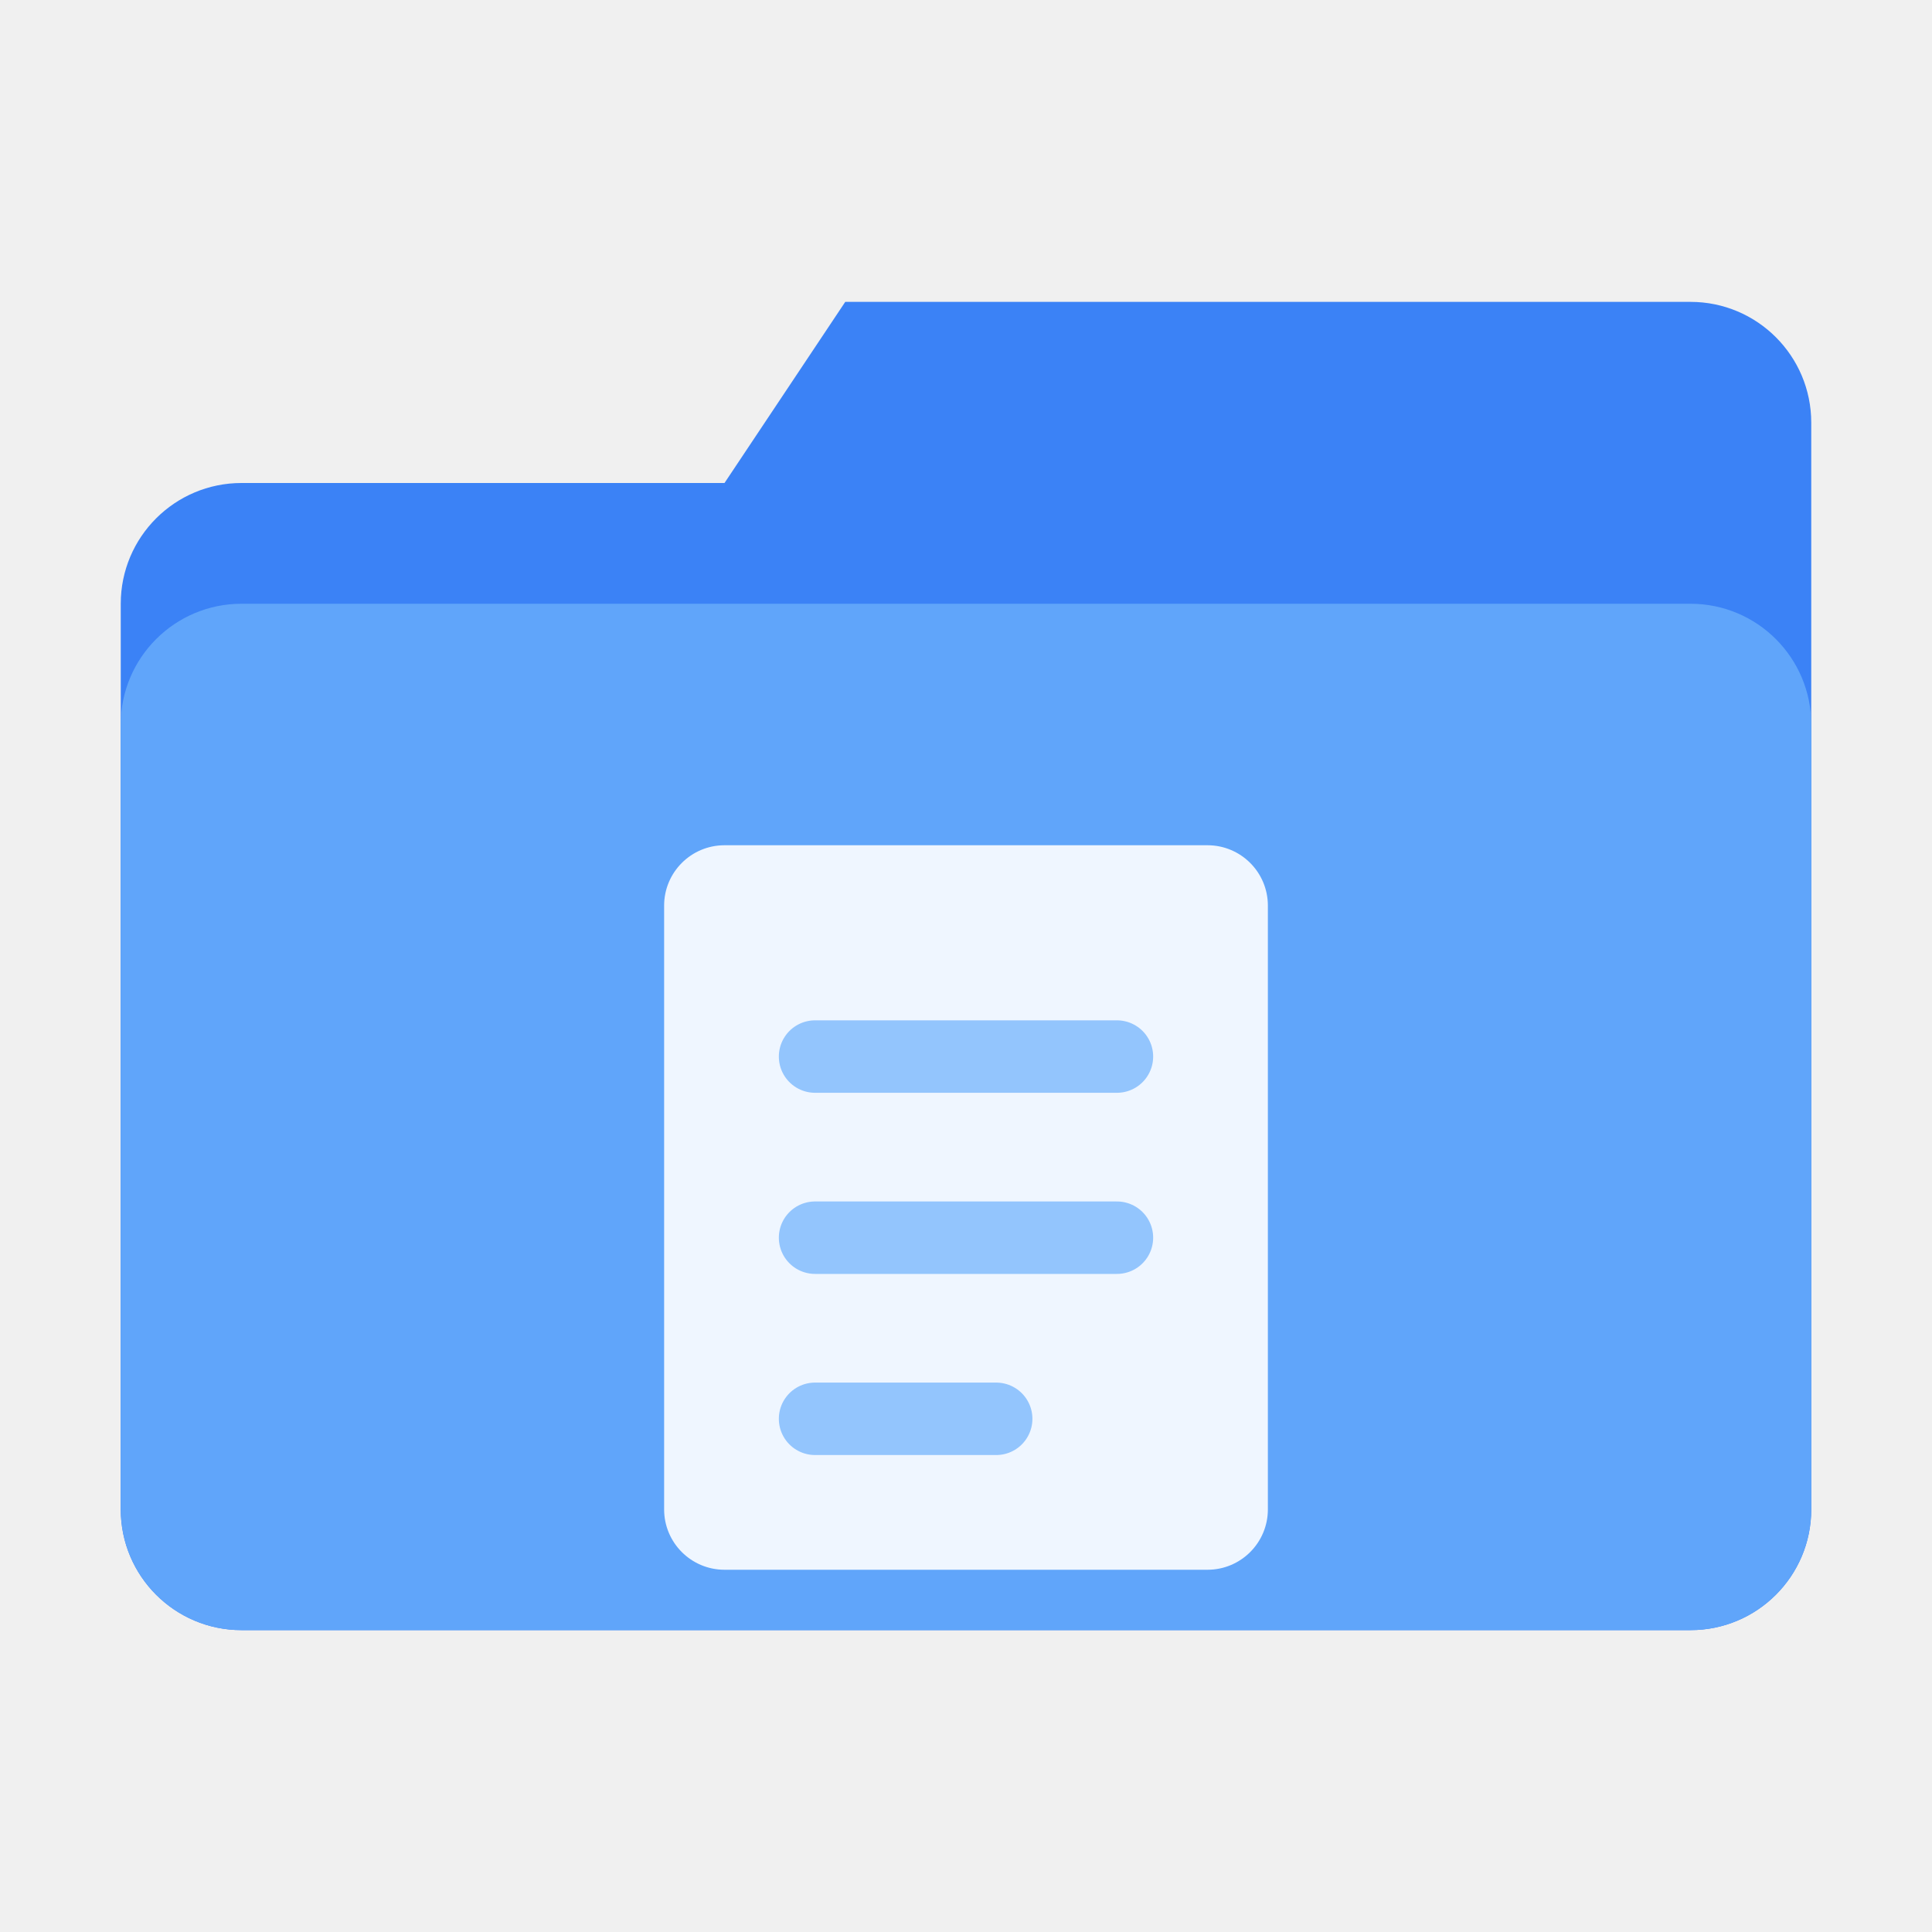
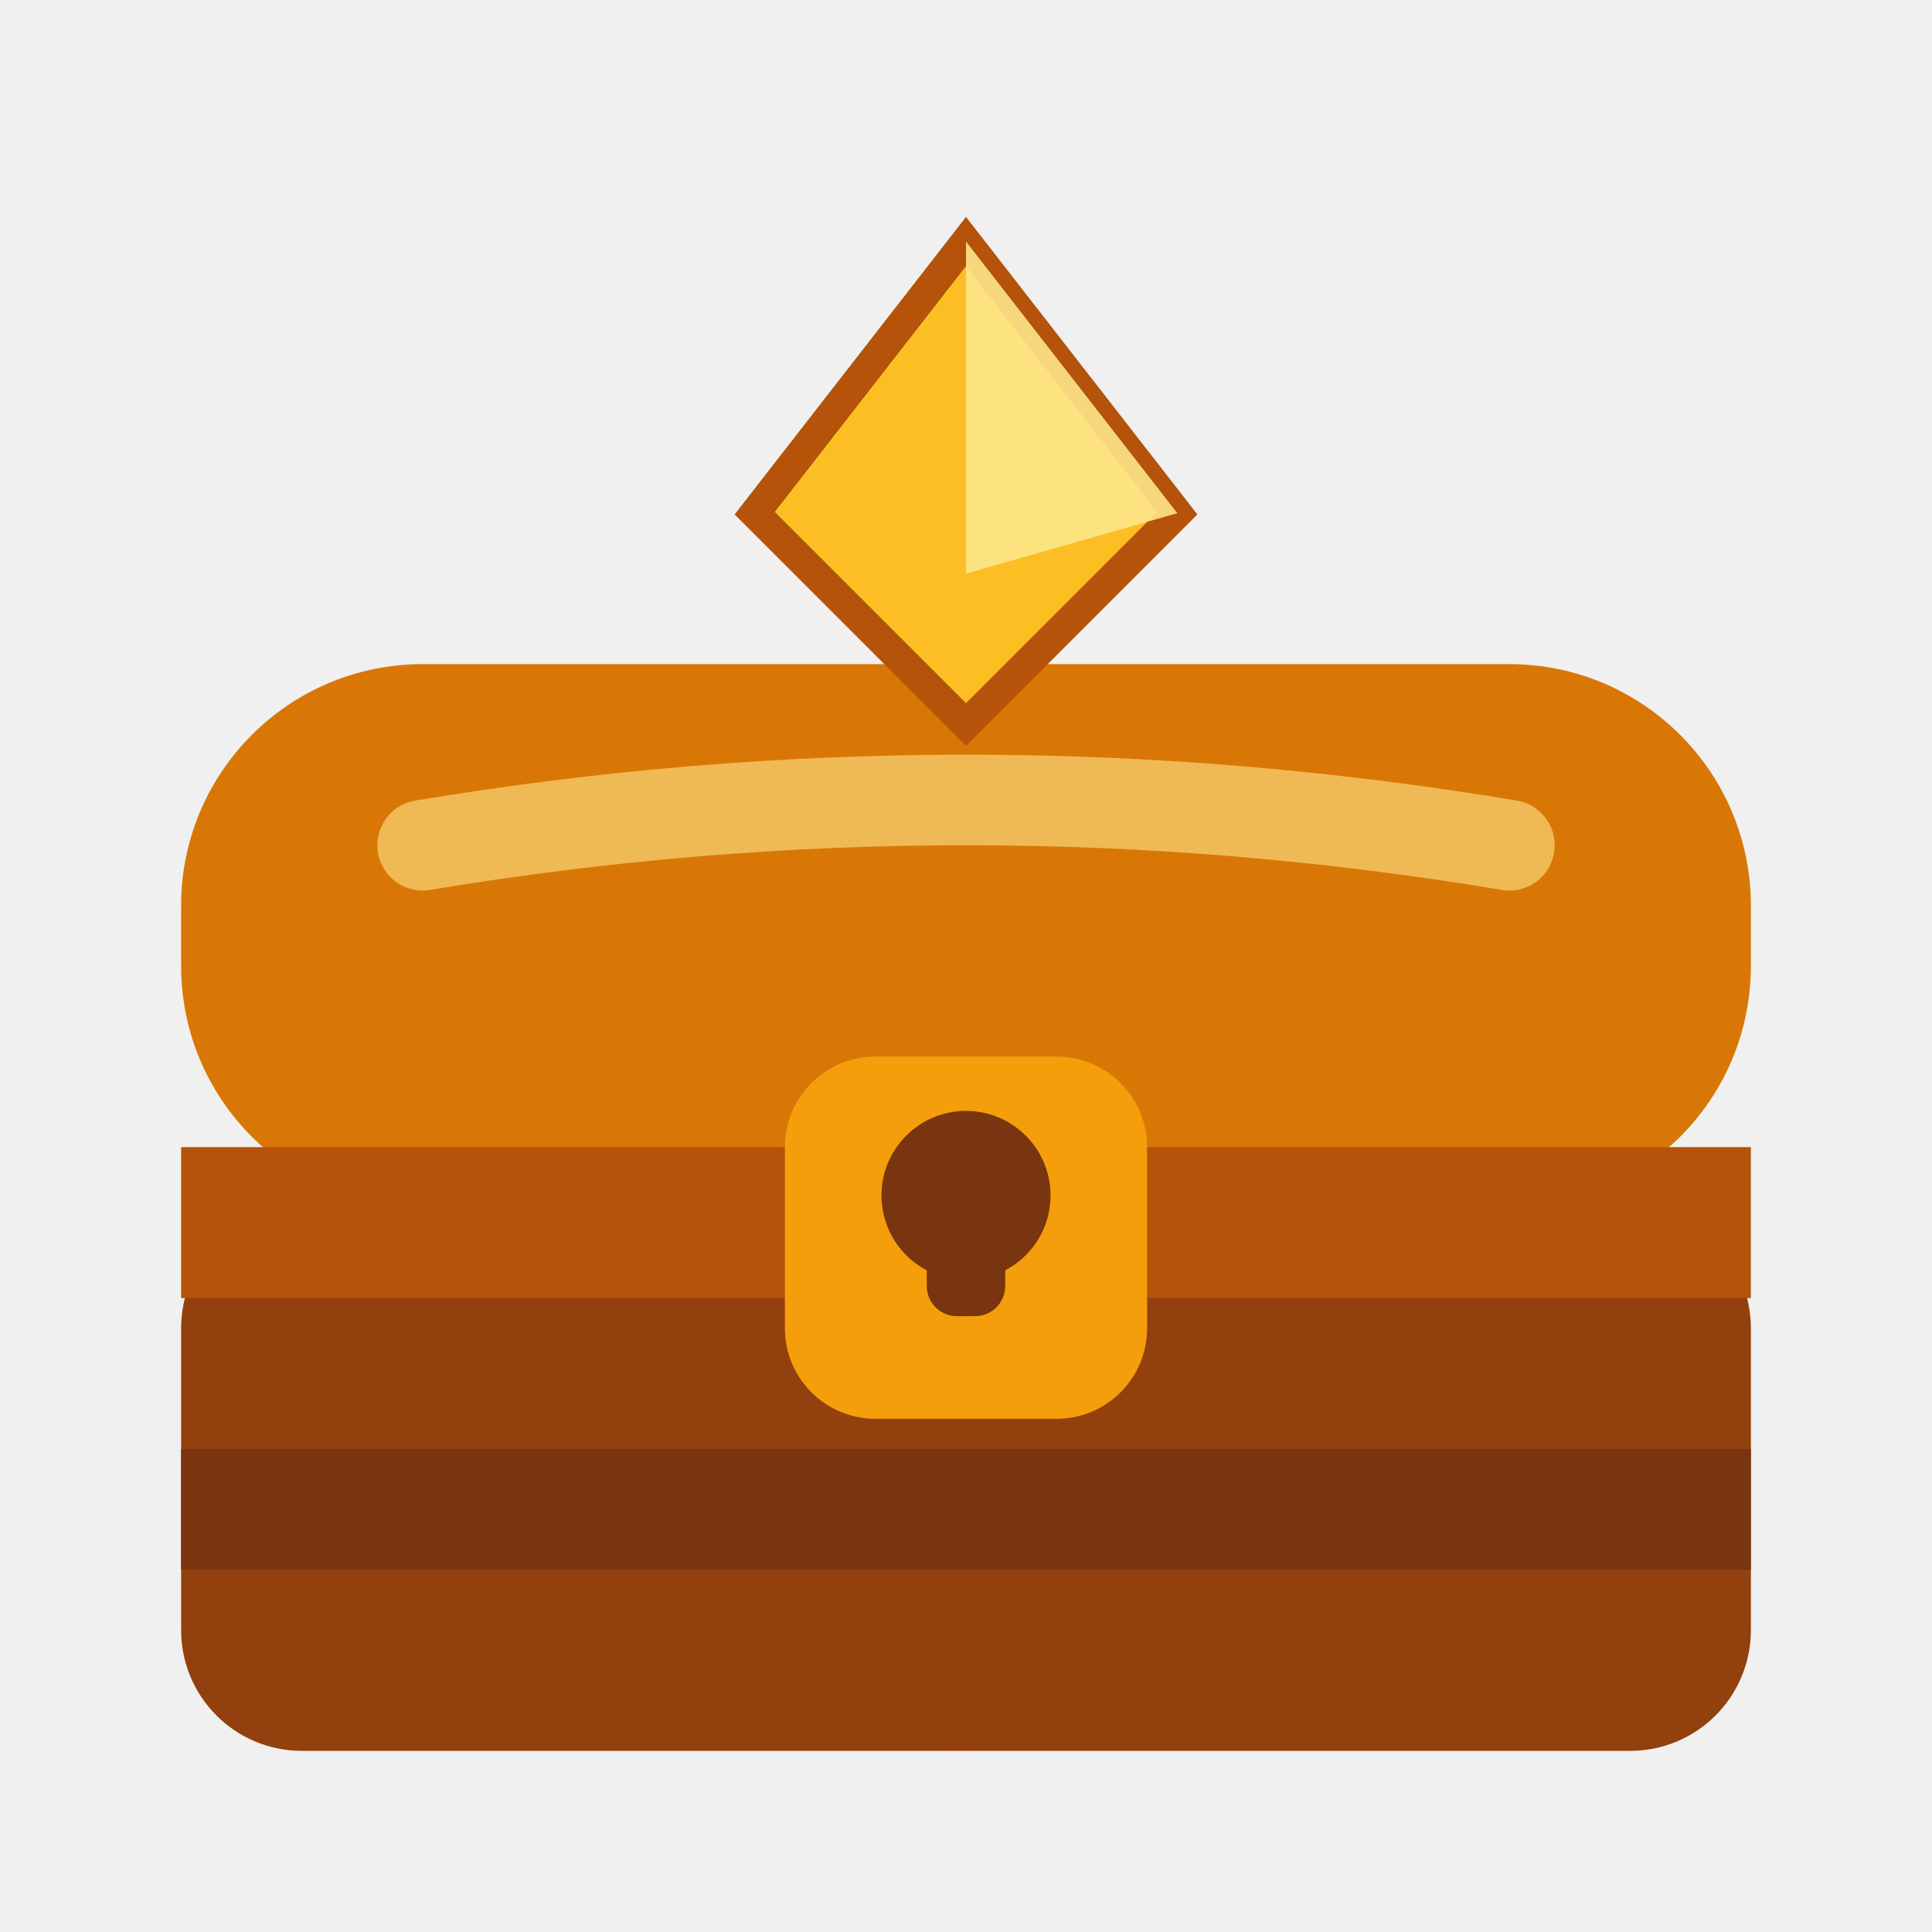
<svg xmlns="http://www.w3.org/2000/svg" viewBox="0 0 32 32" fill="none">
-   <path d="M4 8h8l2-3h14a2 2 0 0 1 2 2v18a2 2 0 0 1-2 2H4a2 2 0 0 1-2-2V10a2 2 0 0 1 2-2z" fill="#3B82F6" />
-   <path d="M2 12a2 2 0 0 1 2-2h24a2 2 0 0 1 2 2v13a2 2 0 0 1-2 2H4a2 2 0 0 1-2-2V12z" fill="#60A5FA" />
-   <rect x="11" y="14" width="10" height="12" rx="1" fill="white" opacity="0.9" />
-   <line x1="13.5" y1="17.5" x2="18.5" y2="17.5" stroke="#93C5FD" stroke-width="1.2" stroke-linecap="round" />
-   <line x1="13.5" y1="20.5" x2="18.5" y2="20.5" stroke="#93C5FD" stroke-width="1.2" stroke-linecap="round" />
-   <line x1="13.5" y1="23.5" x2="16.5" y2="23.5" stroke="#93C5FD" stroke-width="1.2" stroke-linecap="round" />
+   <ellipse cx="16" cy="21" rx="12" ry="8" fill="#FEF3C7" opacity="0.35" />
+   <rect x="3" y="11" width="26" height="9" rx="4" fill="#D97706" />
+   <path d="M7 14 Q16 12.5 25 14" stroke="#FDE68A" stroke-width="1.5" stroke-linecap="round" fill="none" opacity="0.6" />
+   <rect x="3" y="20" width="26" height="9" rx="2" fill="#92400E" />
+   <rect x="3" y="24" width="26" height="2" fill="#78350F" />
+   <rect x="3" y="19" width="26" height="2.5" fill="#B45309" />
+   <rect x="13" y="17.5" width="6" height="6" rx="1.5" fill="#F59E0B" />
+   <circle cx="16" cy="19.8" r="1.4" fill="#78350F" />
+   <rect x="15.35" y="19.8" width="1.3" height="2" rx="0.5" fill="#78350F" />
+   <path d="M16 4 L19.5 8.5 L16 12 L12.5 8.5 Z" fill="#FBBF24" stroke="#B45309" stroke-width="0.5" />
+   <path d="M16 4 L19.5 8.5 L16 9.5 Z" fill="#FDE68A" opacity="0.9" />
</svg>
